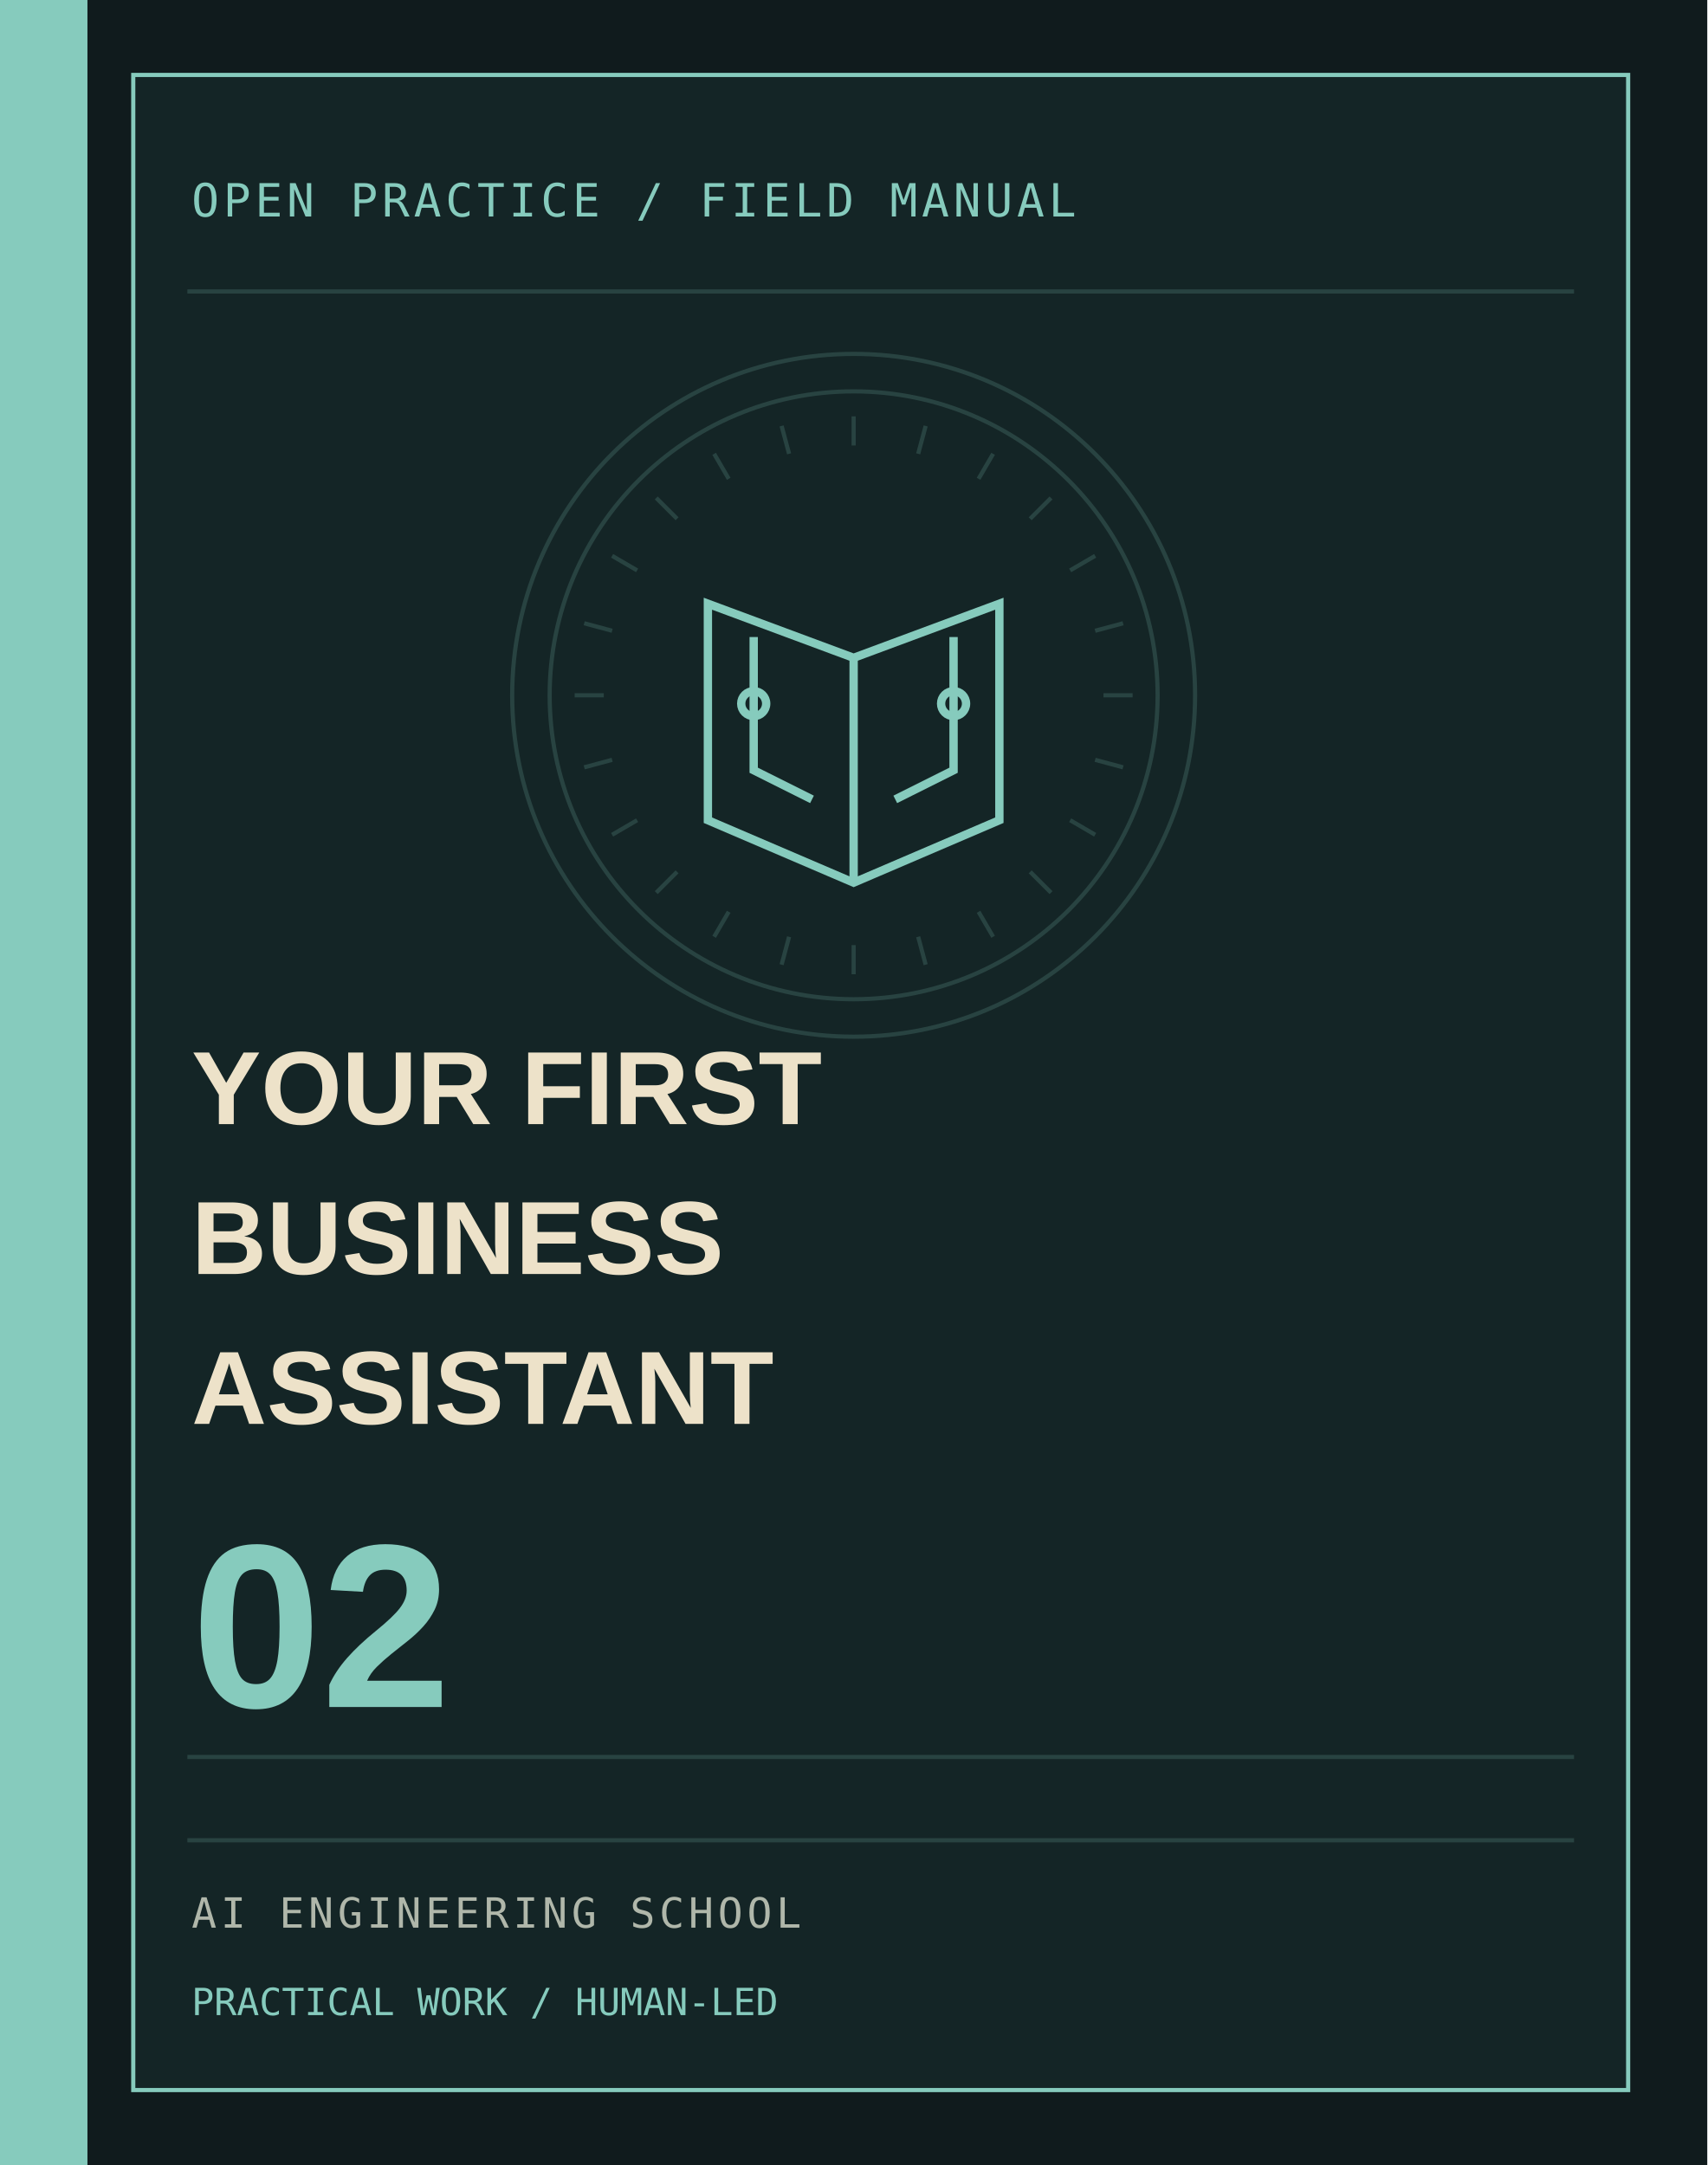
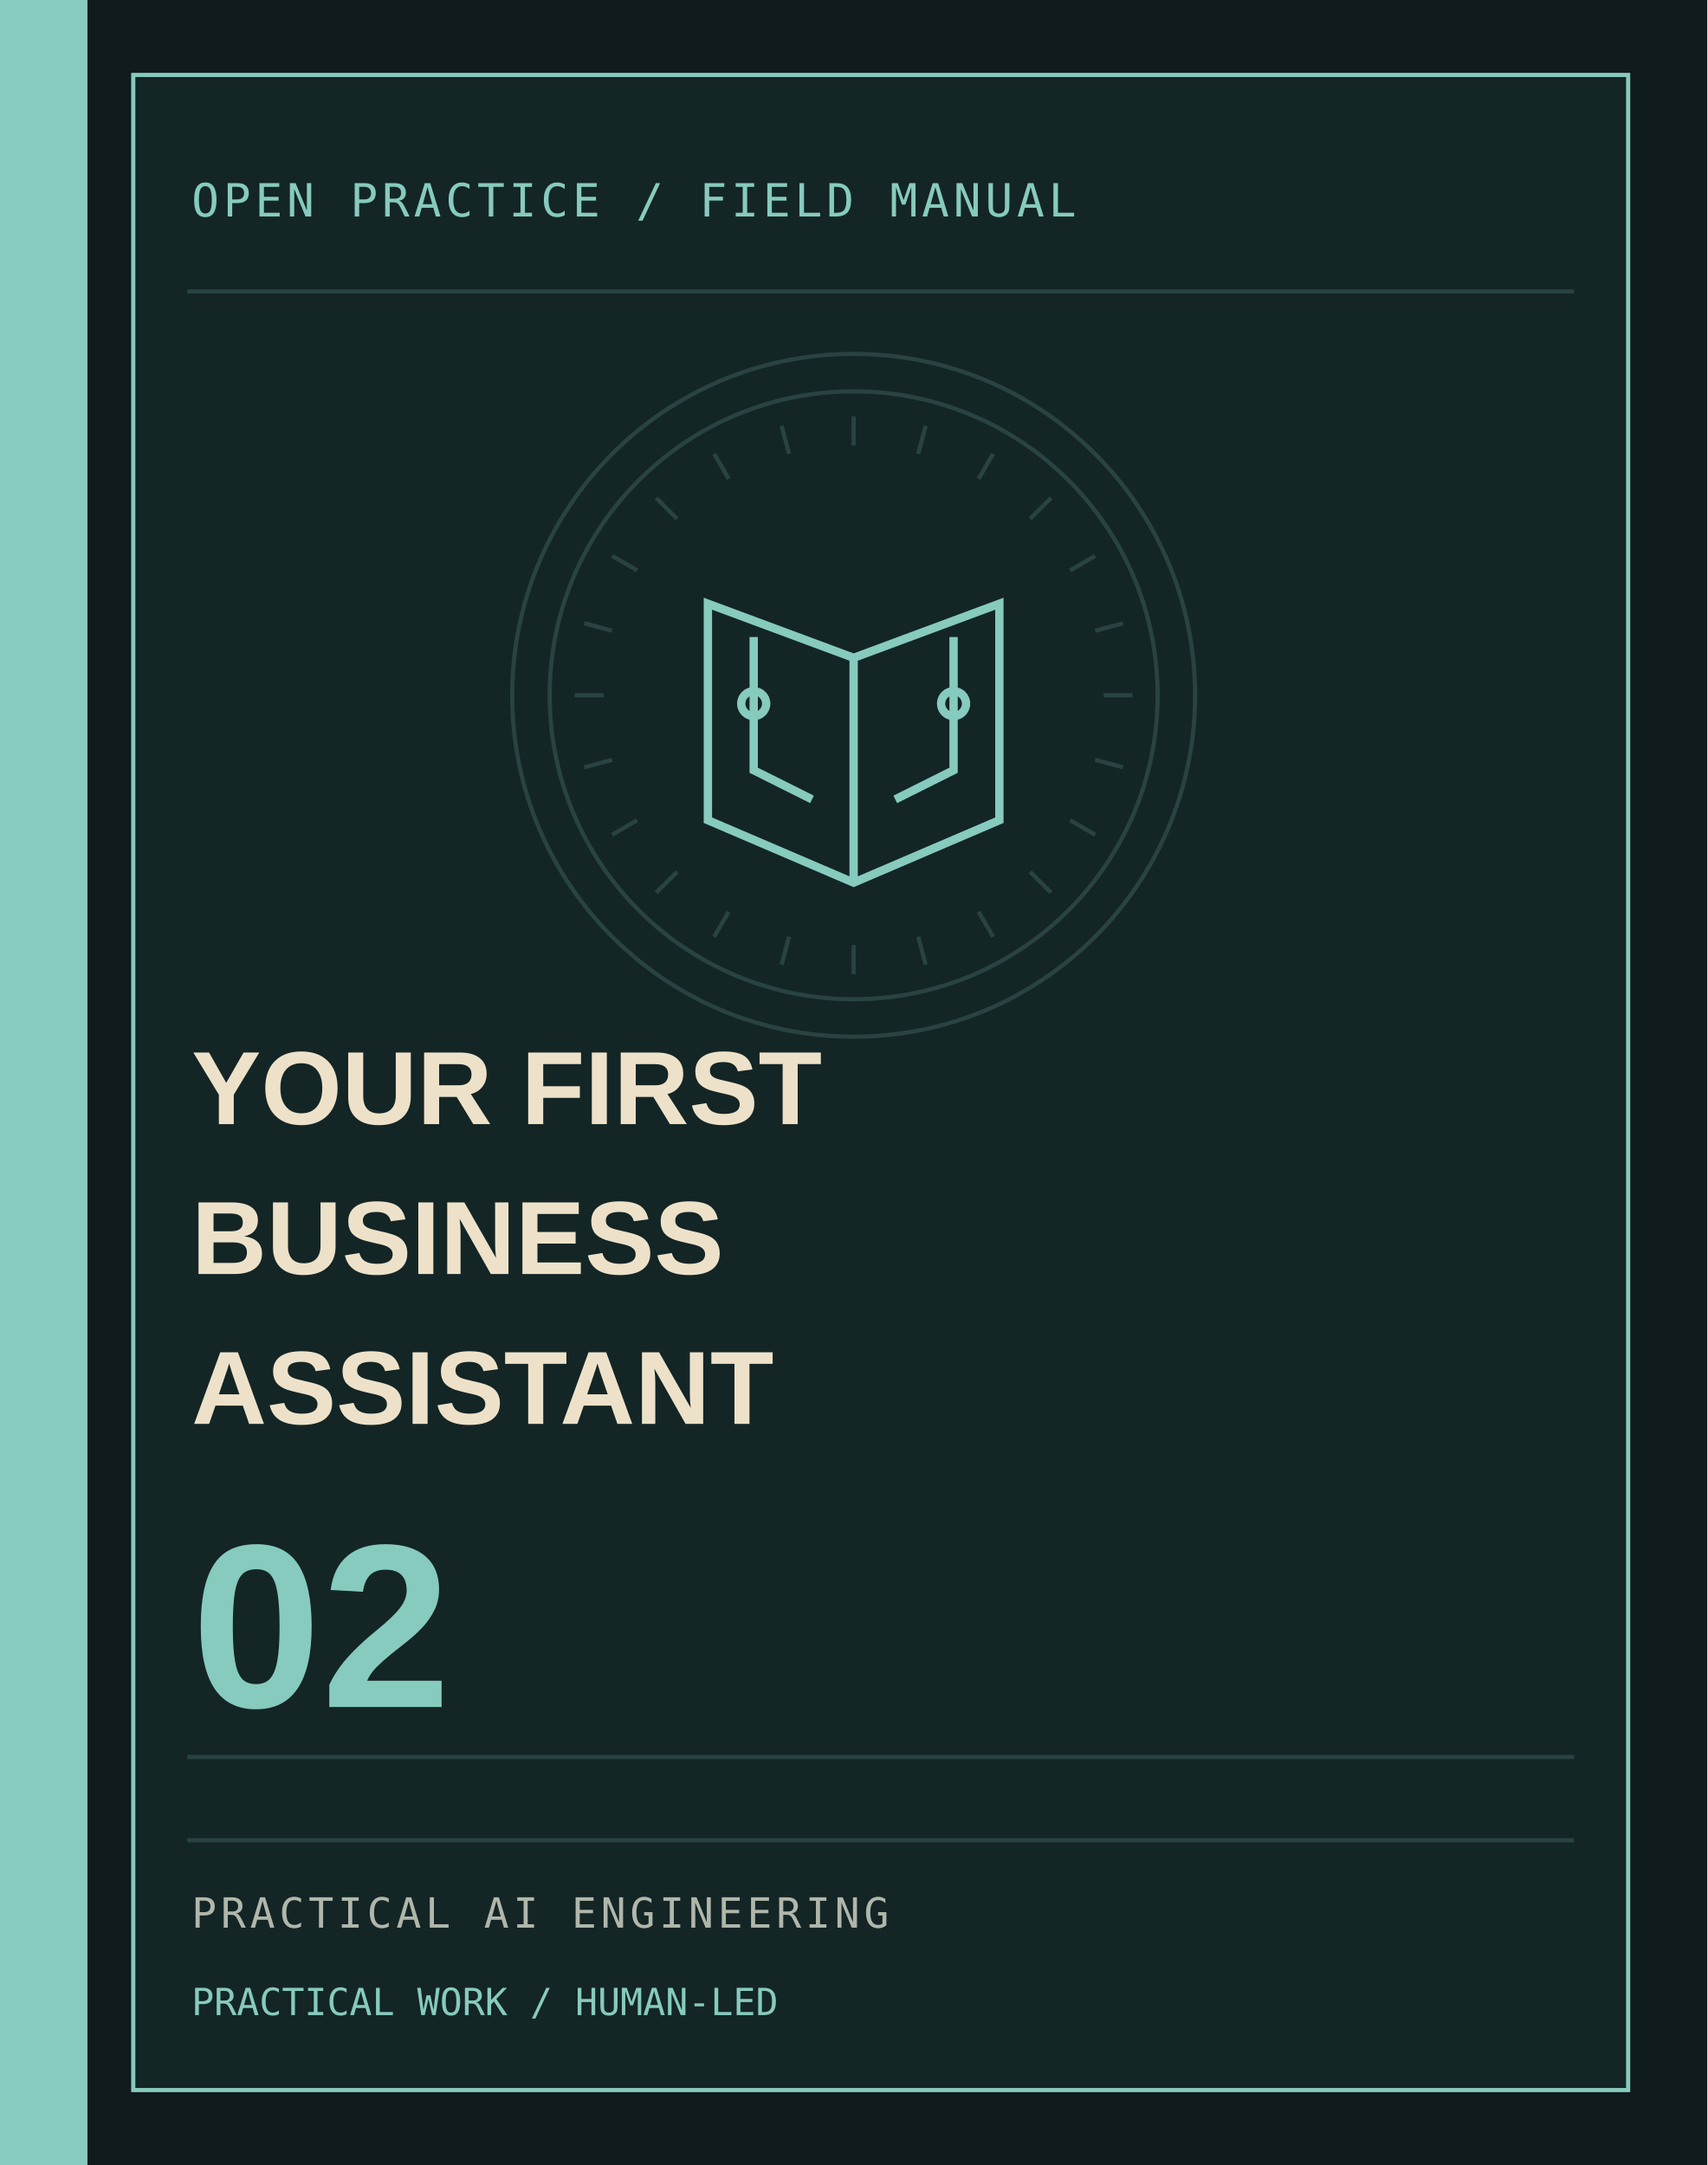
<svg xmlns="http://www.w3.org/2000/svg" viewBox="0 0 410 520">
  <rect width="410" height="520" fill="#101b1d" />
  <path d="M0 0H21V520H0" fill="#86cbbd" />
  <rect x="32" y="18" width="359" height="484" fill="#142526" stroke="#86cbbd" stroke-width="1" />
  <g fill="none" stroke="#86cbbd" opacity=".18">
    <path d="M45 70H378M45 422H378M45 442H378" />
    <circle cx="205" cy="167" r="82" />
    <circle cx="205" cy="167" r="73" />
    <path d="M265.0,167.0 L272.0,167.0" />
    <path d="M263.0,182.5 L269.7,184.3" />
    <path d="M257.0,197.0 L263.0,200.5" />
    <path d="M247.4,209.4 L252.4,214.4" />
    <path d="M235.0,219.0 L238.5,225.0" />
    <path d="M220.5,225.0 L222.3,231.7" />
    <path d="M205.0,227.0 L205.0,234.0" />
    <path d="M189.5,225.0 L187.7,231.7" />
    <path d="M175.0,219.0 L171.5,225.0" />
    <path d="M162.6,209.4 L157.6,214.4" />
    <path d="M153.0,197.0 L147.0,200.5" />
    <path d="M147.0,182.5 L140.3,184.3" />
    <path d="M145.0,167.0 L138.0,167.0" />
    <path d="M147.0,151.5 L140.3,149.7" />
    <path d="M153.0,137.0 L147.0,133.5" />
    <path d="M162.6,124.6 L157.6,119.6" />
    <path d="M175.0,115.0 L171.5,109.0" />
    <path d="M189.5,109.0 L187.7,102.3" />
    <path d="M205.0,107.0 L205.0,100.0" />
    <path d="M220.5,109.0 L222.3,102.3" />
    <path d="M235.0,115.0 L238.5,109.0" />
    <path d="M247.4,124.6 L252.4,119.6" />
    <path d="M257.0,137.0 L263.0,133.5" />
    <path d="M263.0,151.5 L269.7,149.7" />
  </g>
  <g fill="none" stroke="#86cbbd" stroke-width="2">
    <path d="M170 145L205 158L240 145V197L205 212L170 197Z M205 158V212 M181 153V185L195 192 M229 153V185L215 192" />
    <circle cx="181" cy="169" r="3" />
    <circle cx="229" cy="169" r="3" />
  </g>
  <text x="46" y="52" fill="#86cbbd" font-size="11" font-family="monospace" letter-spacing="1">OPEN PRACTICE / FIELD MANUAL</text>
  <text x="46" y="270" fill="#ede2c9" font-size="25" font-weight="900" font-family="Arial,sans-serif">YOUR FIRST</text>
  <text x="46" y="306" fill="#ede2c9" font-size="25" font-weight="900" font-family="Arial,sans-serif">BUSINESS</text>
  <text x="46" y="342" fill="#ede2c9" font-size="25" font-weight="900" font-family="Arial,sans-serif">ASSISTANT</text>
  <text x="46" y="410" fill="#86cbbd" font-size="56" font-weight="900" font-family="Arial,sans-serif">02</text>
-   <text x="46" y="463" fill="#b0b7aa" font-size="10" font-family="monospace" letter-spacing="1">AI ENGINEERING SCHOOL</text>
+   <text x="46" y="463" fill="#b0b7aa" font-size="10" font-family="monospace" letter-spacing="1">PRACTICAL AI ENGINEERING</text>
  <text x="46" y="484" fill="#86cbbd" font-size="9" font-family="monospace">PRACTICAL WORK / HUMAN-LED</text>
</svg>
